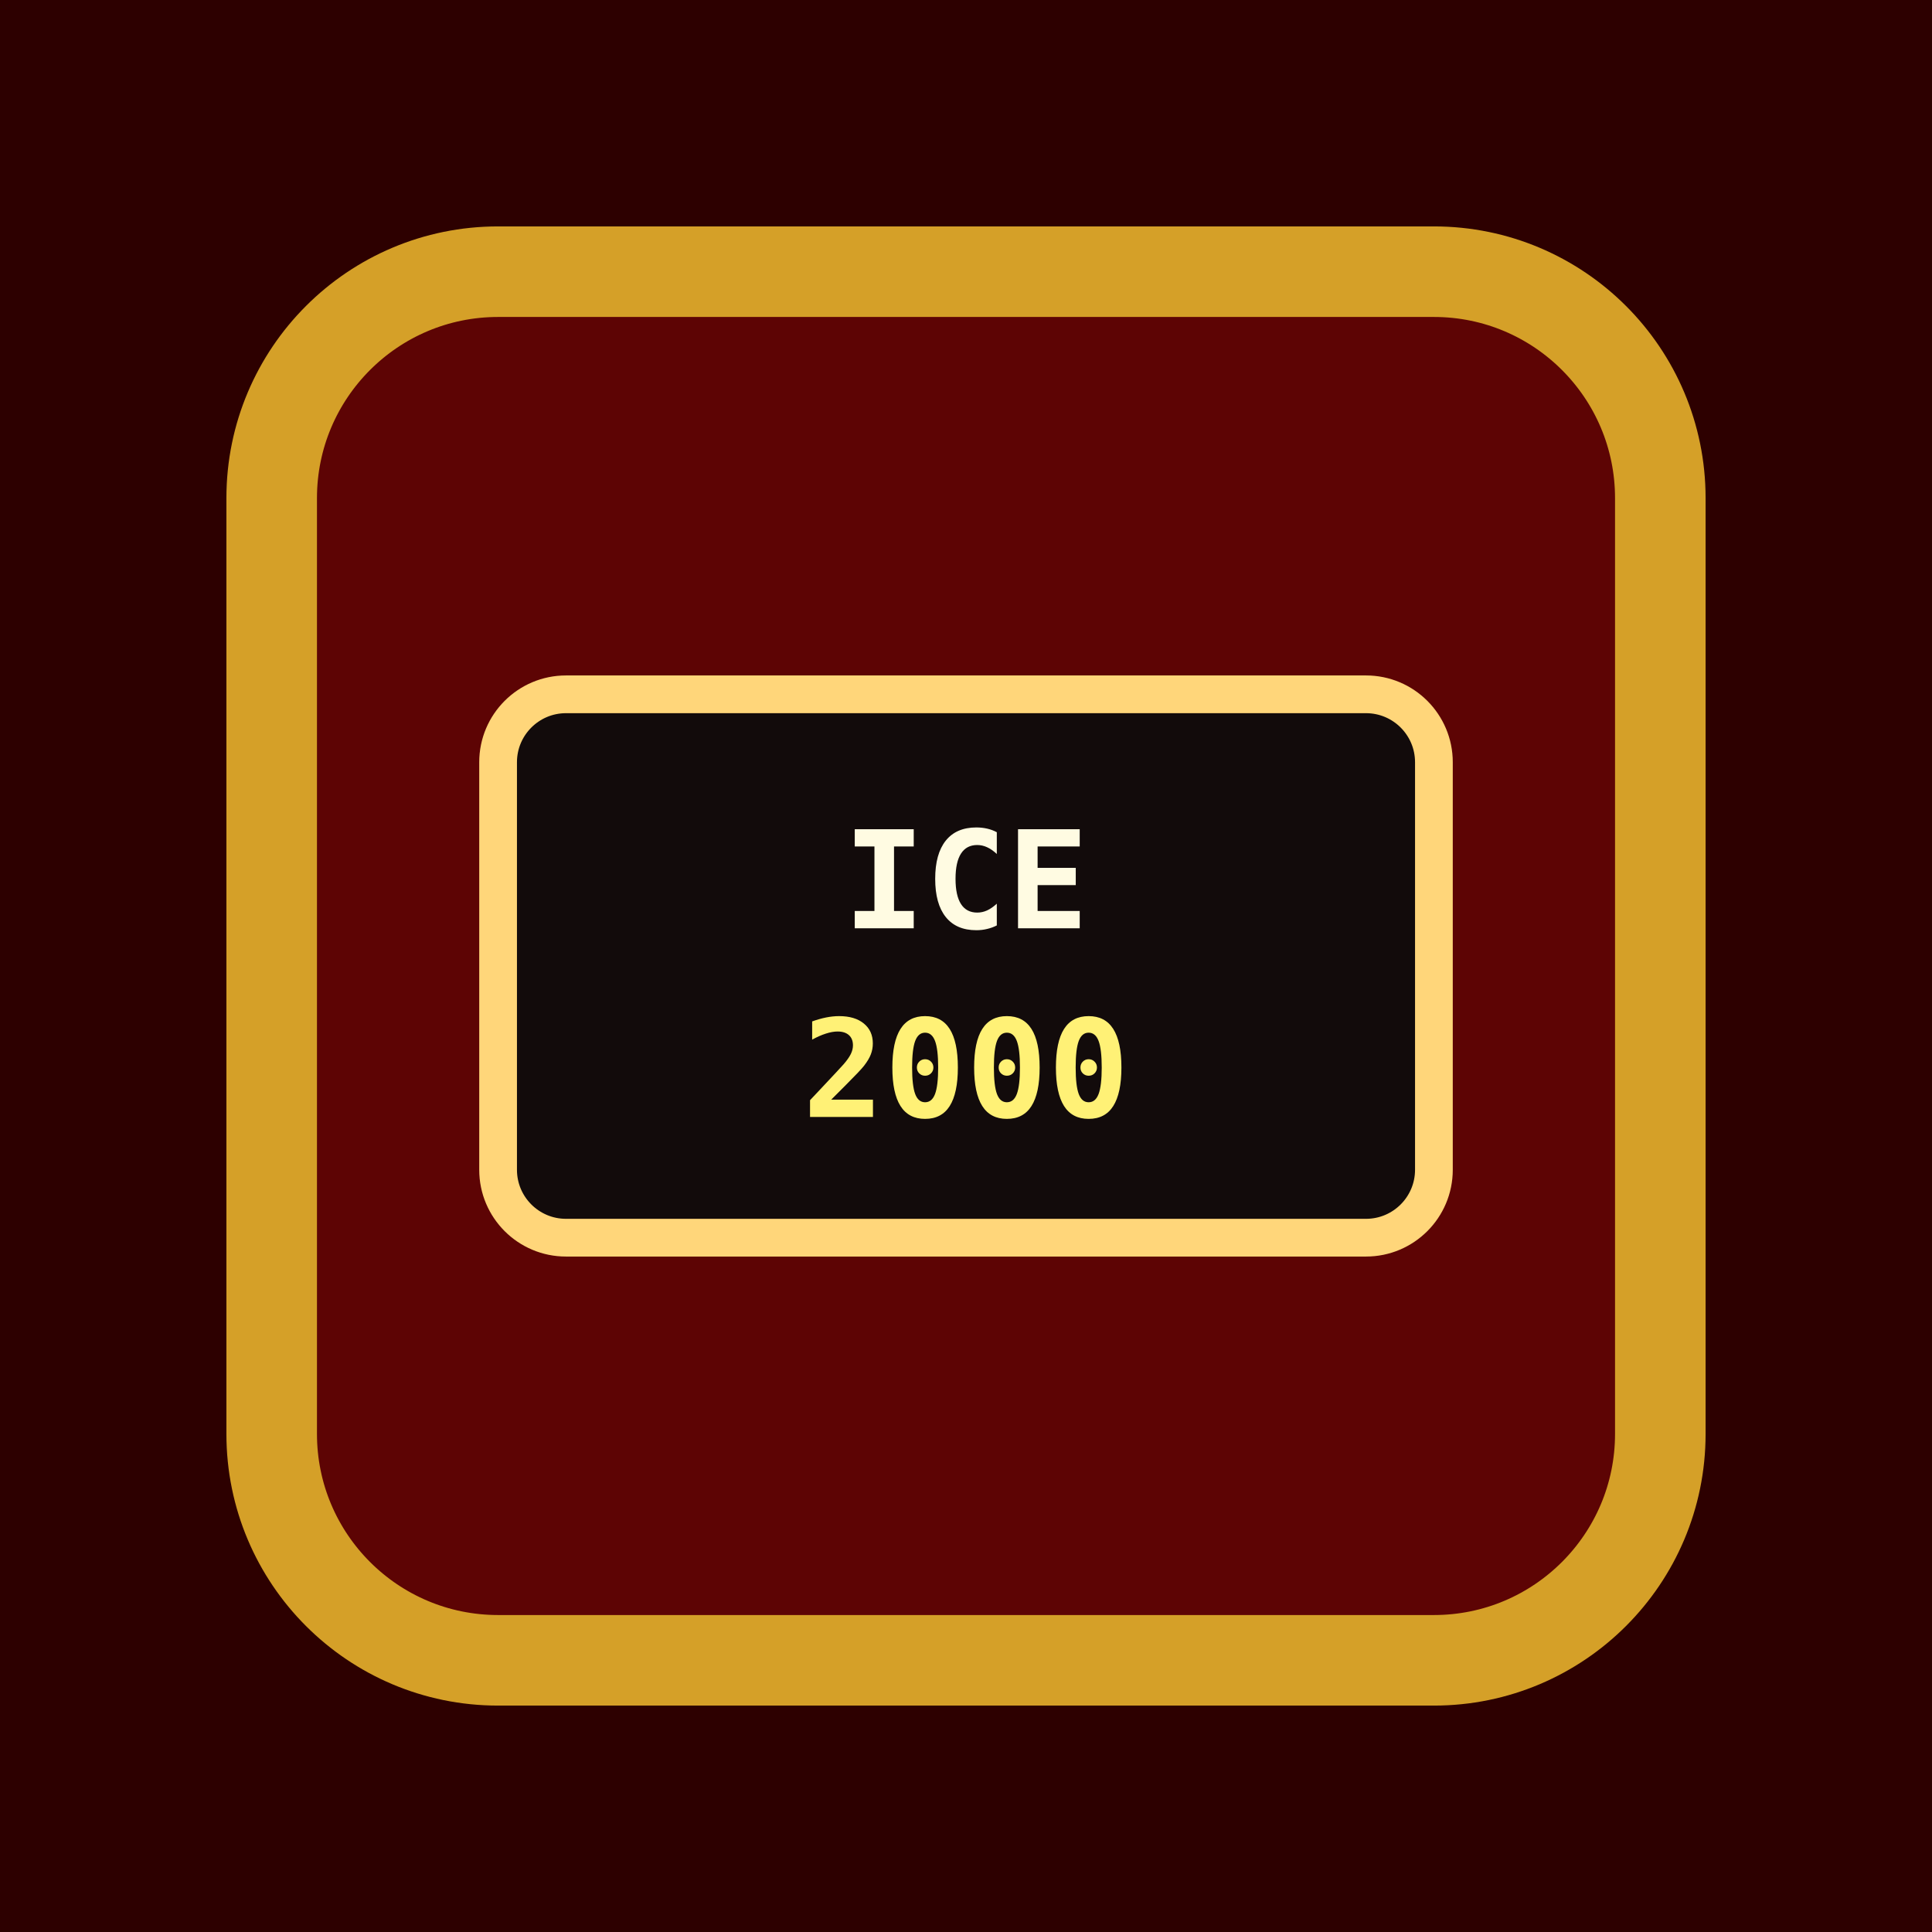
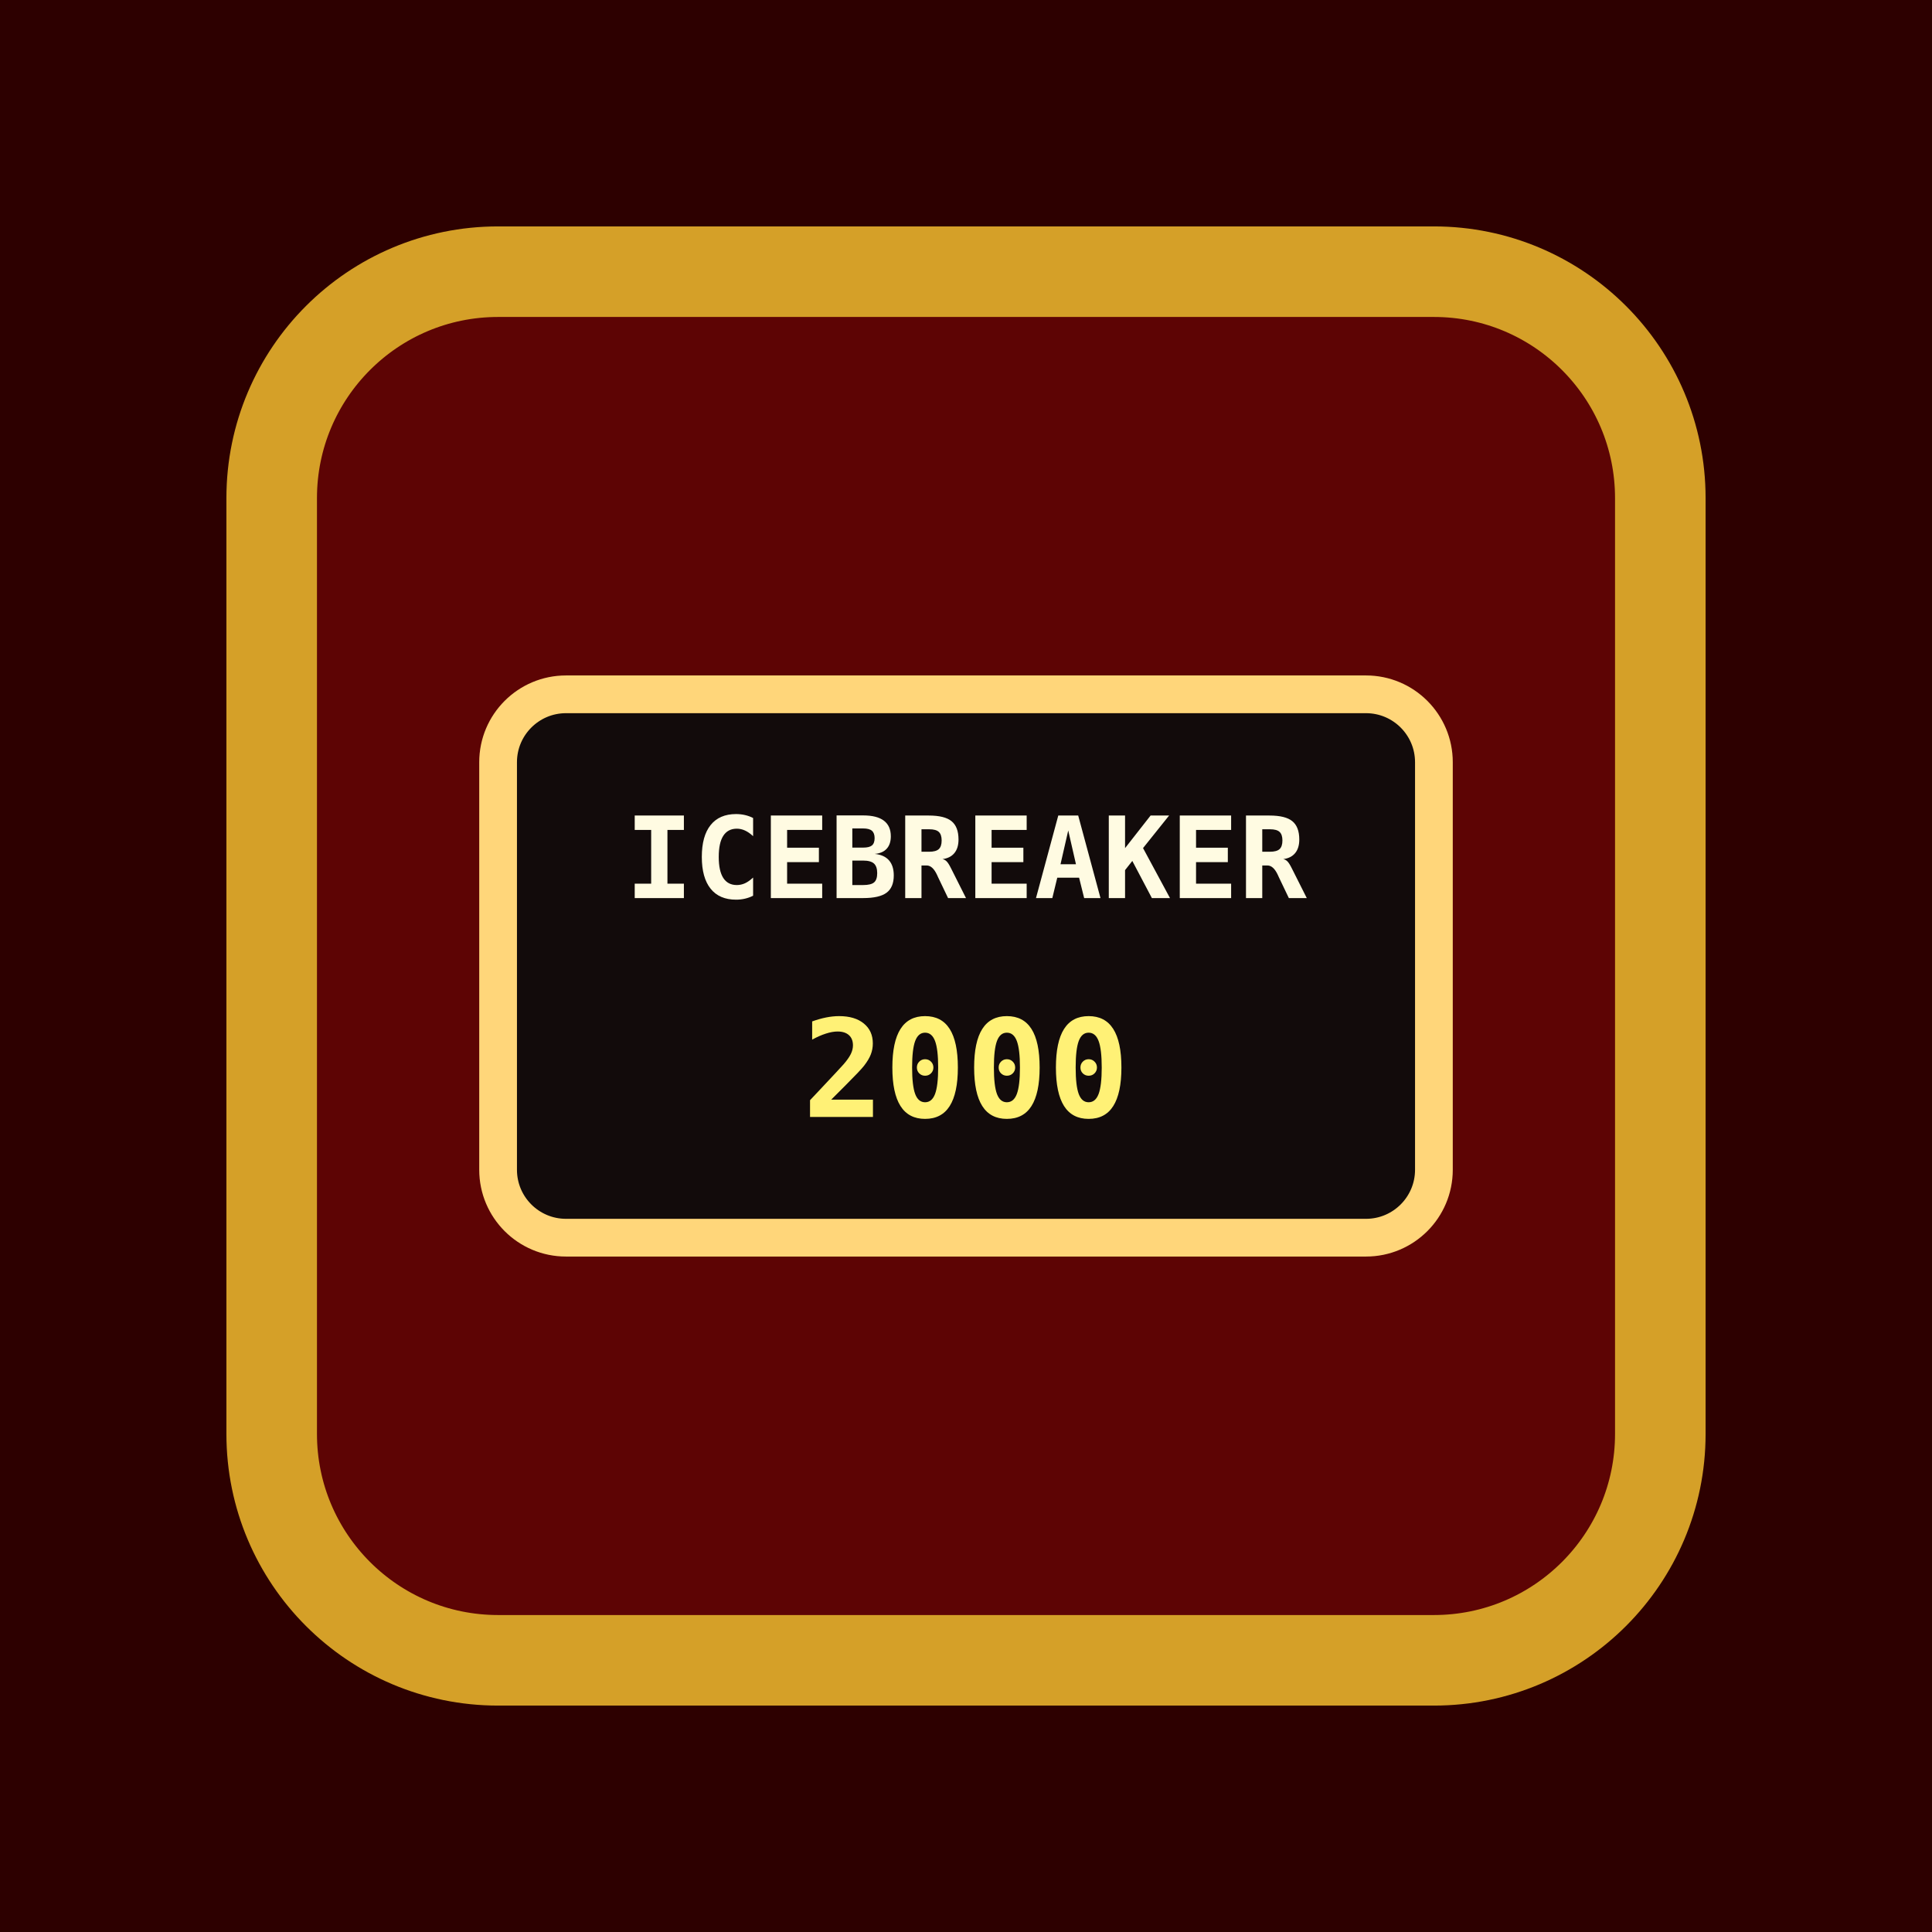
<svg xmlns="http://www.w3.org/2000/svg" viewBox="0 0 512 512">
  <rect width="512" height="512" fill="#2d0000" />
  <rect x="72" y="72" width="368" height="368" rx="60" fill="#5d0404" stroke="#d5a028" stroke-width="24" />
  <rect x="132" y="184" width="248" height="144" rx="18" fill="#120b0b" stroke="#ffd67a" stroke-width="10" />
-   <text x="256" y="246" text-anchor="middle" fill="#fffbe2" font-family="monospace" font-size="36" font-weight="700">
-     ICE
+   <text x="256" y="238" text-anchor="middle" fill="#fffbe2" font-family="monospace" font-size="30" font-weight="700">
+     ICEBREAKER
  </text>
  <text x="256" y="296" text-anchor="middle" fill="#fff176" font-family="monospace" font-size="36" font-weight="700">
    2000
  </text>
</svg>
